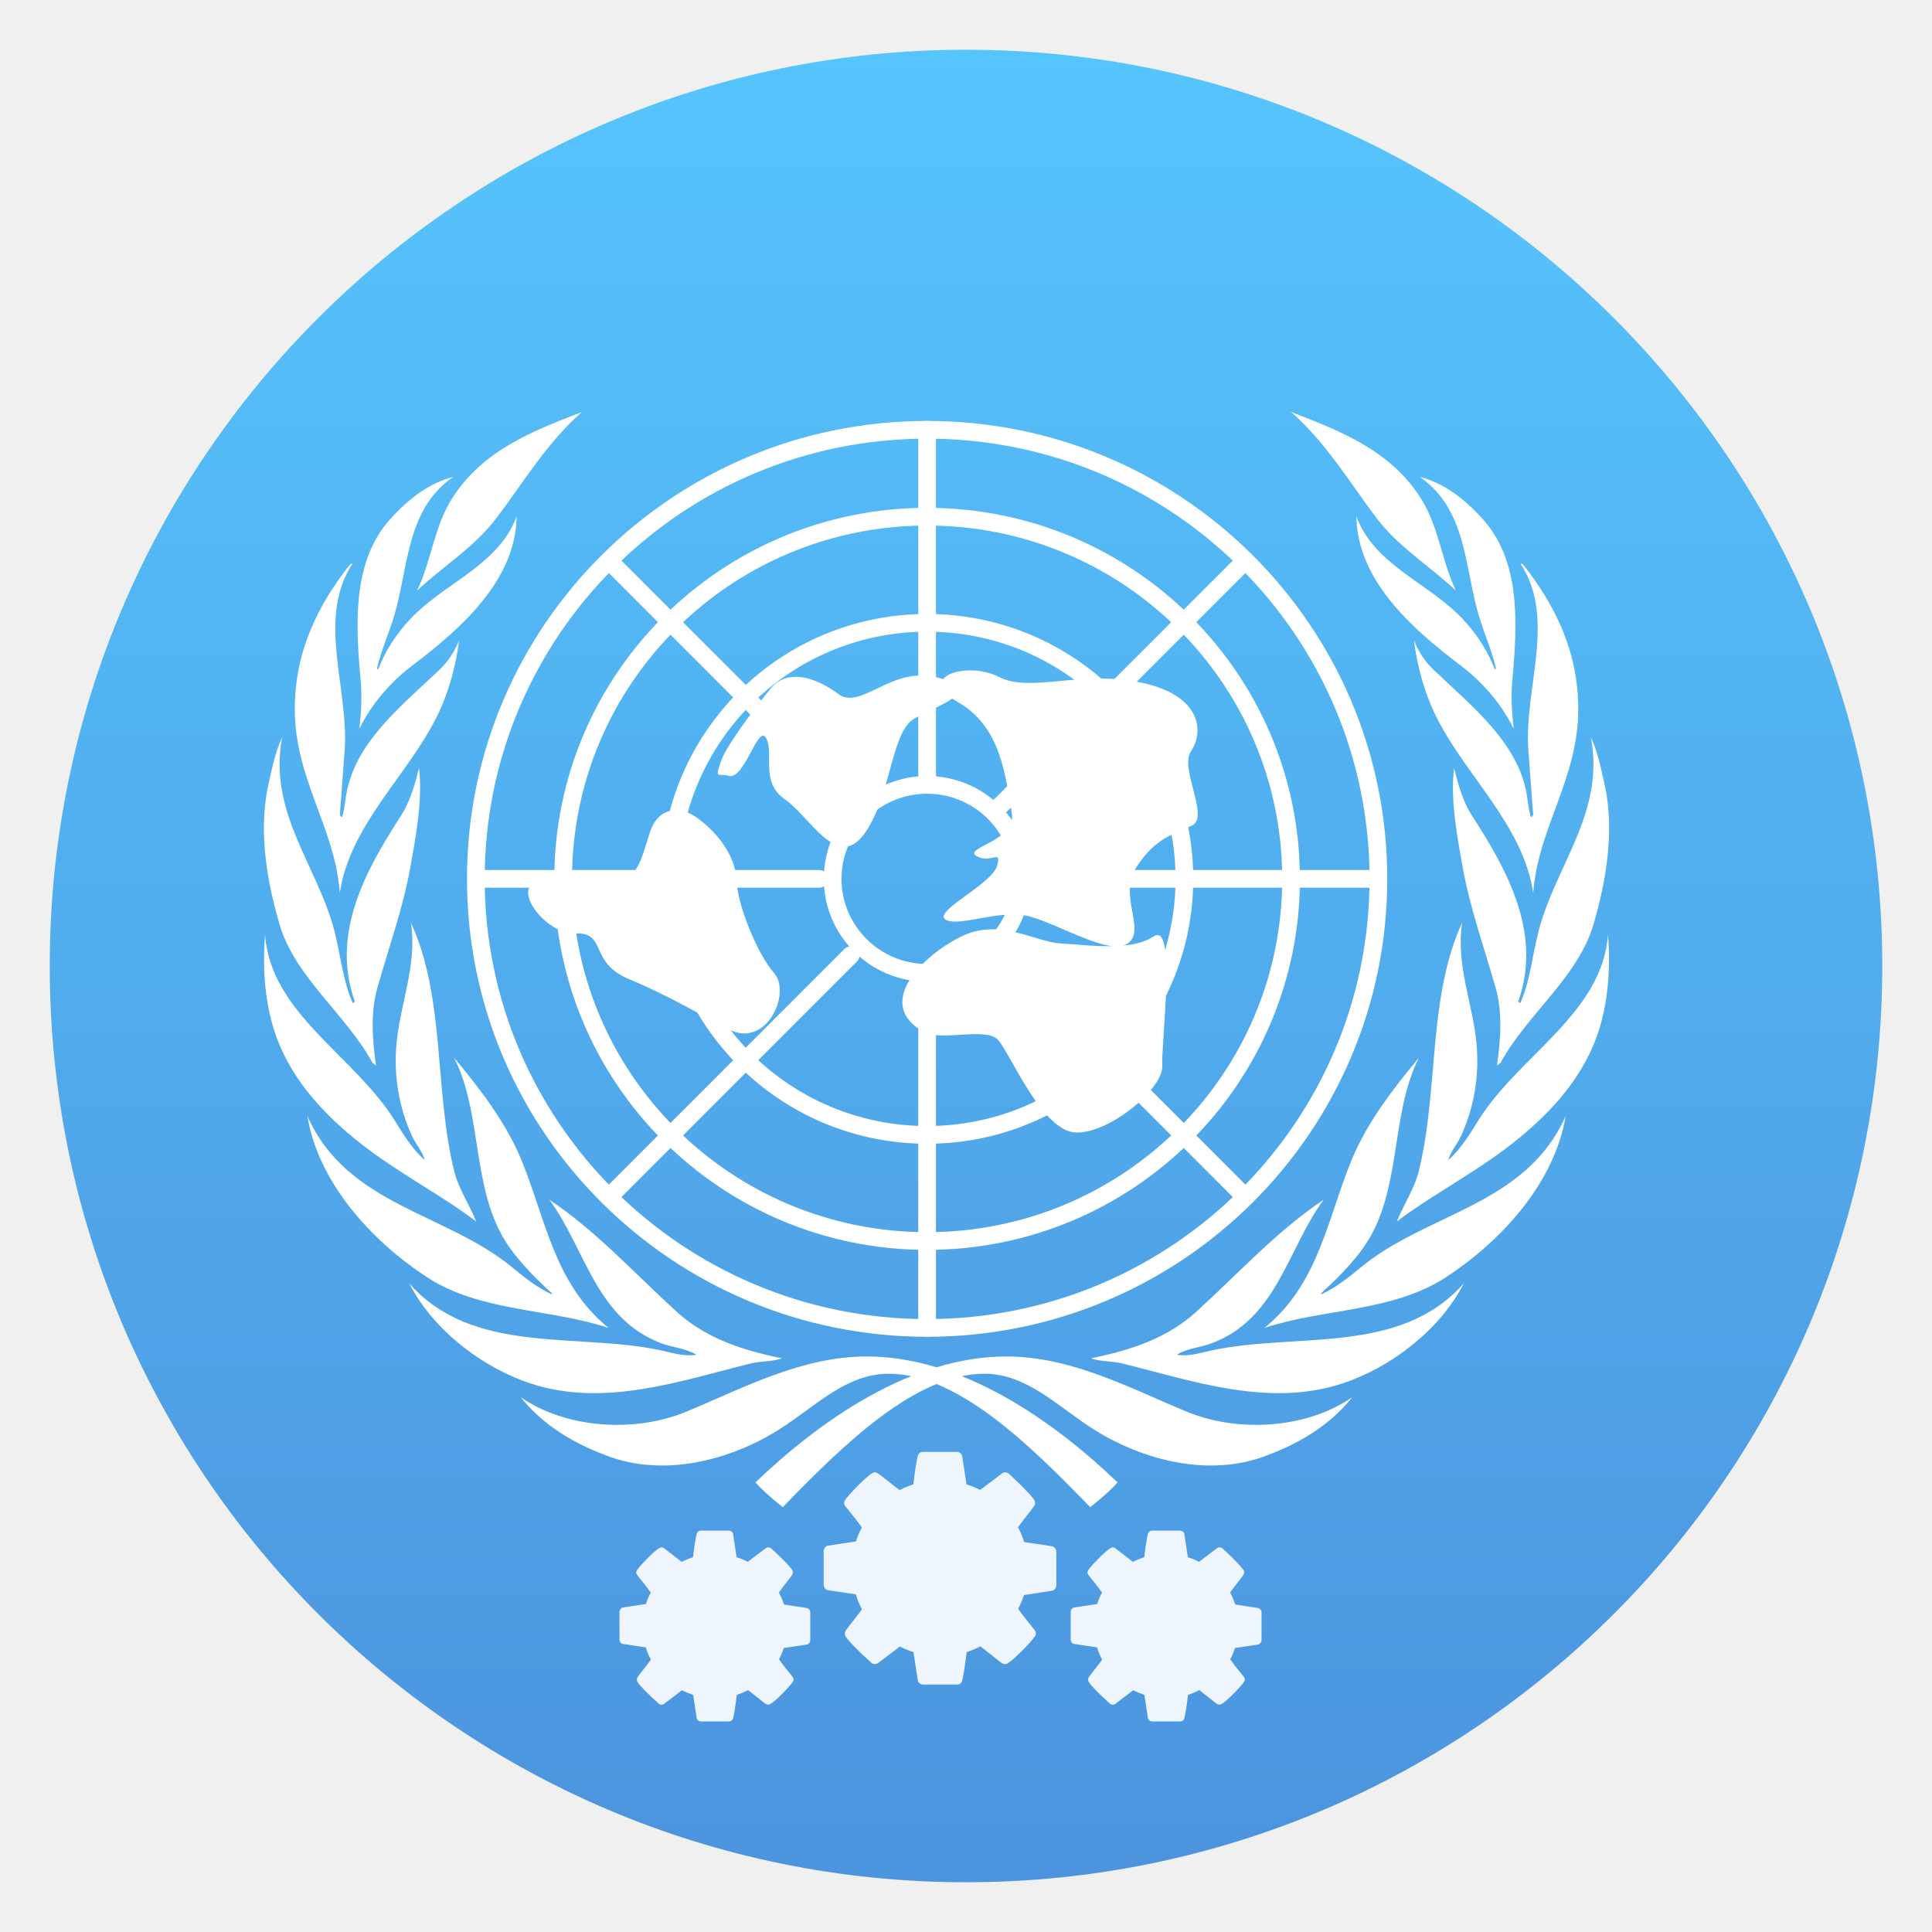
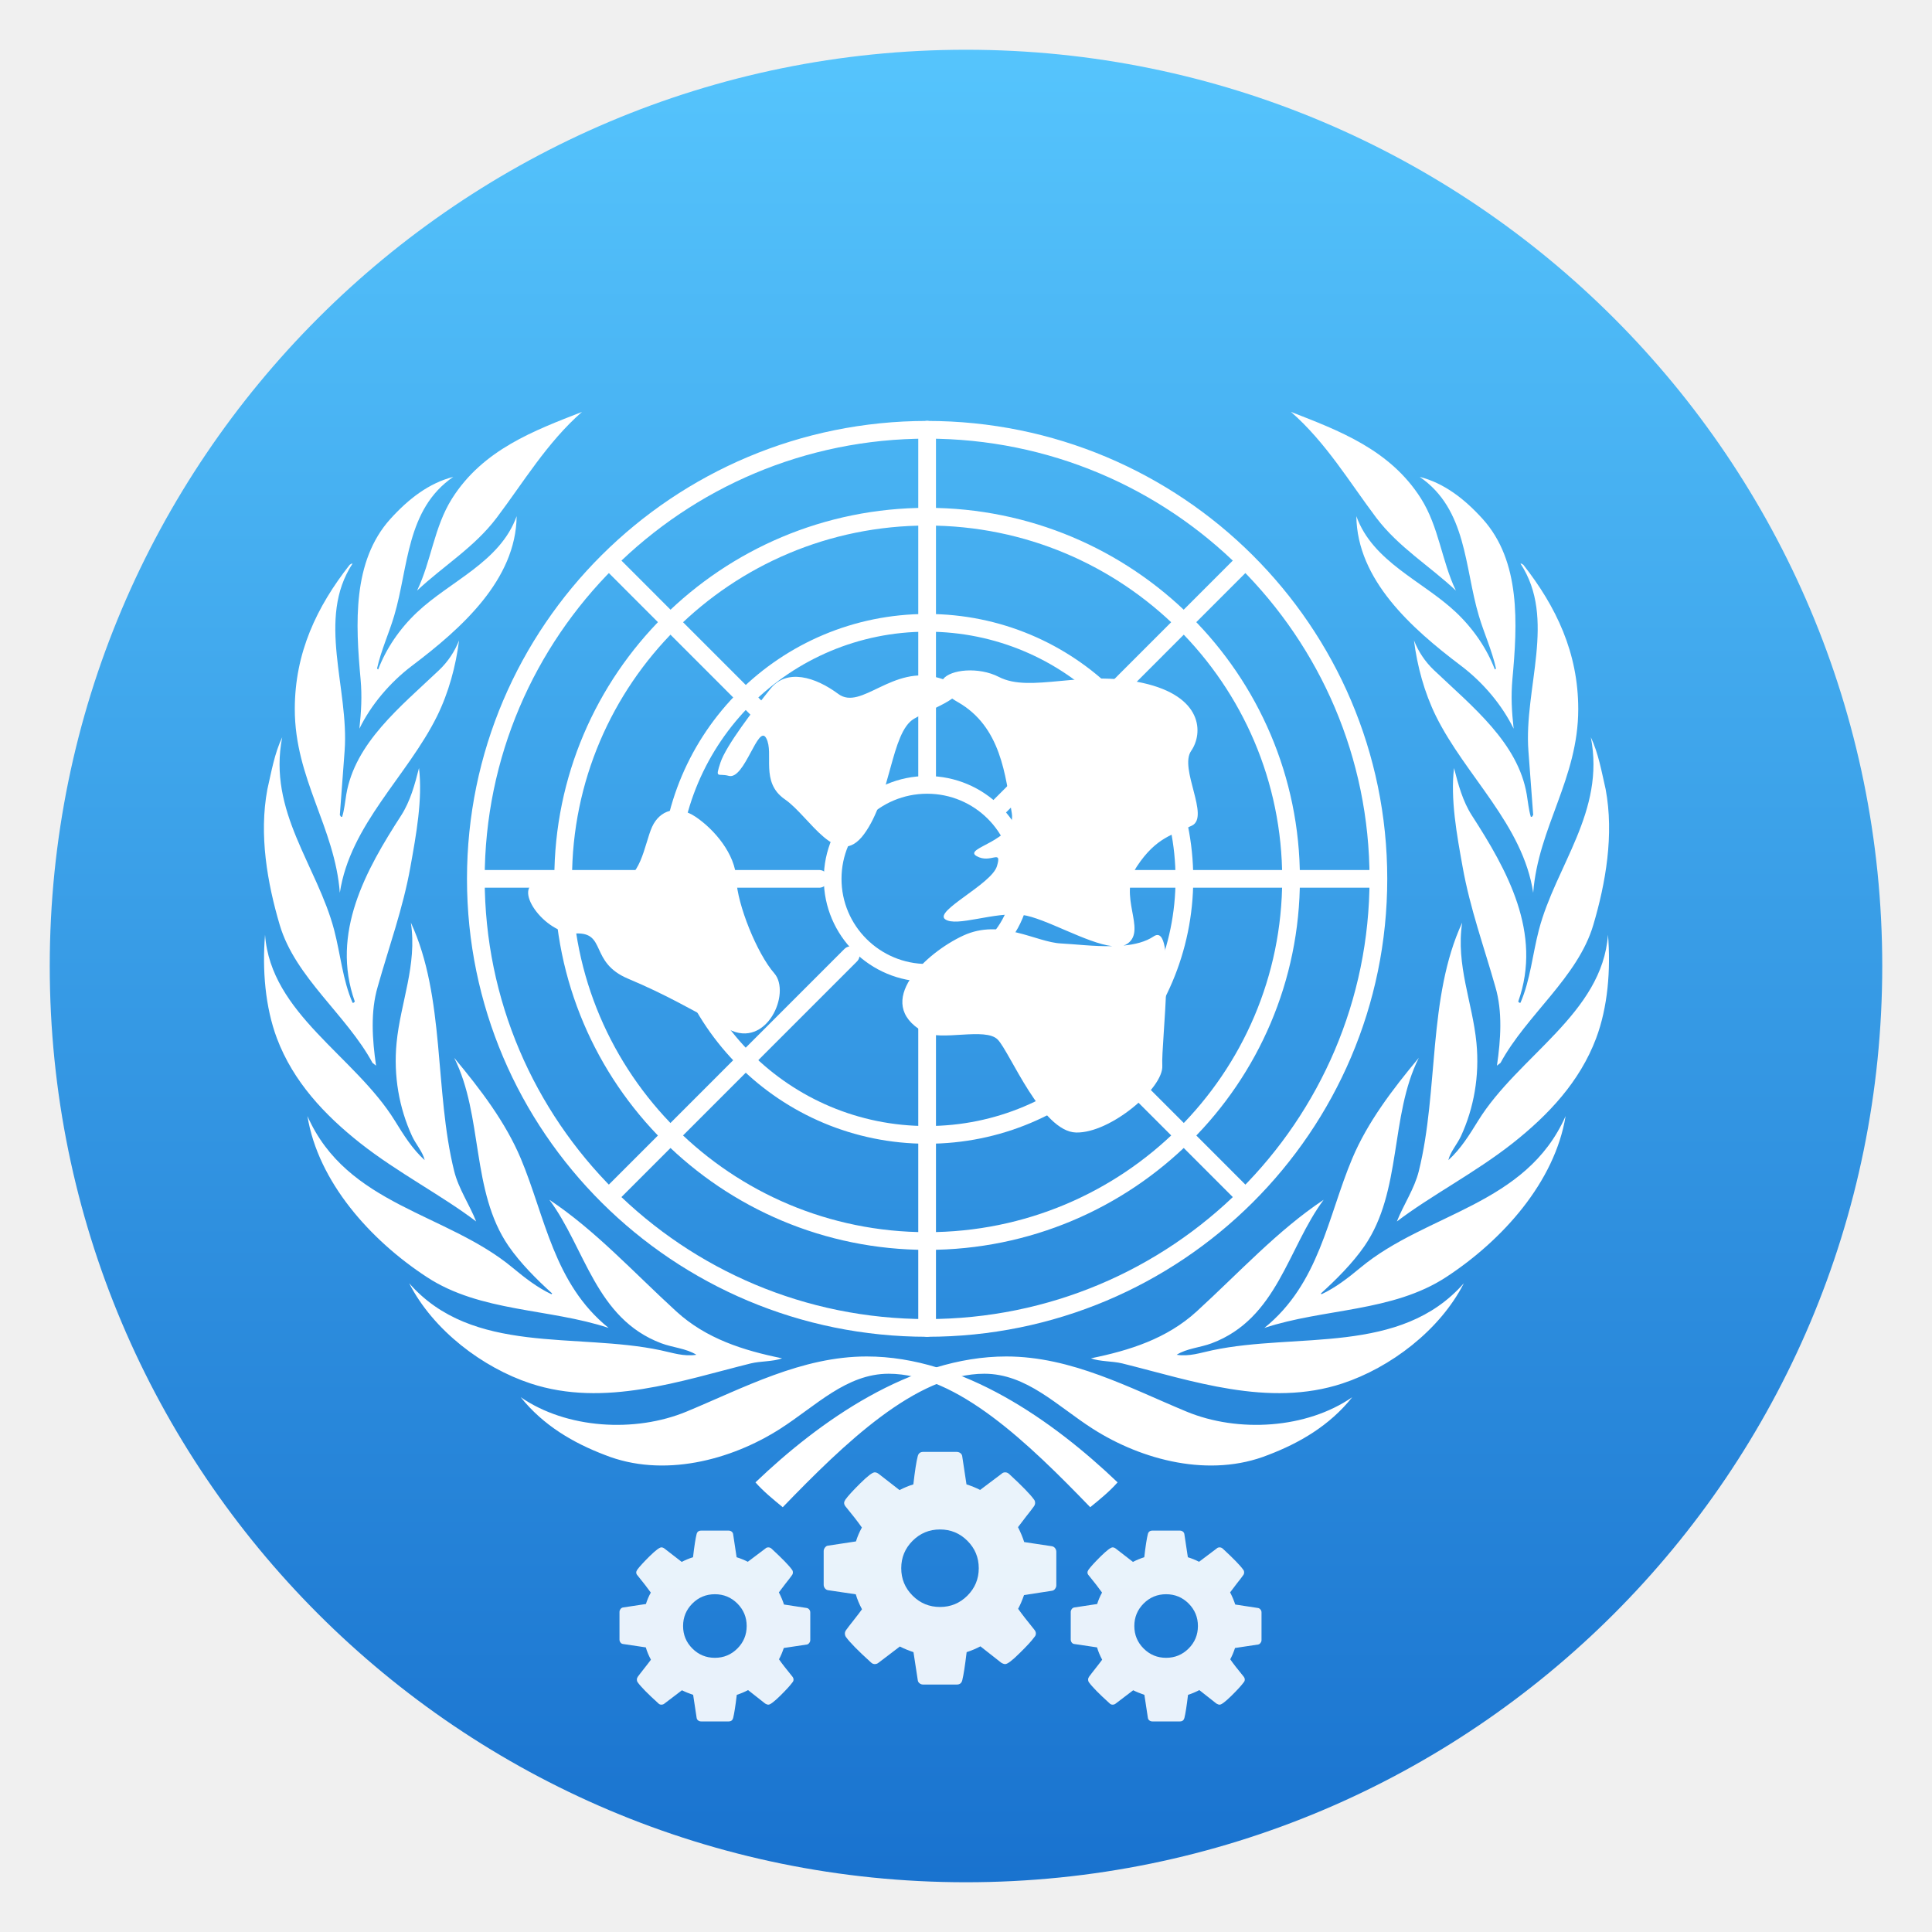
<svg xmlns="http://www.w3.org/2000/svg" style="clip-rule:evenodd;fill-rule:evenodd;stroke-linecap:round;stroke-linejoin:round;stroke-miterlimit:1.5" version="1.1" viewBox="0 0 48 48">
  <circle cx="24" cy="24" r="22.764" style="fill:url(#_Linear1)" />
  <path d="m27.766 36.829c-0.194 0.221-0.444 0.426-0.68 0.617-1.52-1.573-3.307-3.316-5.007-3.316-1.052 0-1.81 0.802-2.696 1.368-1.226 0.784-2.911 1.226-4.355 0.65-0.775-0.295-1.528-0.729-2.091-1.435 1.137 0.785 2.838 0.889 4.121 0.357 1.417-0.588 2.859-1.369 4.476-1.369 2.38 0 4.644 1.61 6.232 3.128zm-17.6-4.947c1.575 1.795 4.148 1.218 6.252 1.666 0.294 0.062 0.569 0.16 0.883 0.111-0.25-0.159-0.582-0.177-0.872-0.286-1.632-0.615-1.887-2.363-2.78-3.565 1.141 0.759 2.086 1.797 3.154 2.774 0.742 0.679 1.668 0.97 2.628 1.165-0.23 0.085-0.532 0.066-0.78 0.127-1.724 0.428-3.636 1.103-5.471 0.497-1.184-0.391-2.416-1.316-3.014-2.489zm-2.528-4.154c0.984 2.227 3.454 2.402 5.097 3.767 0.313 0.26 0.623 0.499 0.965 0.659l0.019-0.017c-0.38-0.344-0.79-0.753-1.084-1.179-0.939-1.365-0.626-3.23-1.351-4.677 0.658 0.789 1.275 1.6 1.655 2.502 0.608 1.45 0.816 3.106 2.182 4.209-1.479-0.489-3.186-0.391-4.517-1.264-1.402-0.917-2.7-2.365-2.966-4zm-1.053-4.505c0.142 1.963 2.23 3.01 3.226 4.623 0.213 0.344 0.432 0.7 0.74 0.977-0.048-0.208-0.22-0.392-0.314-0.598-0.319-0.692-0.464-1.492-0.384-2.316 0.097-1.001 0.515-1.932 0.355-2.986 0.858 1.853 0.58 4.169 1.076 6.173 0.111 0.443 0.38 0.83 0.546 1.251-0.842-0.642-1.948-1.212-2.874-1.941-0.894-0.706-1.671-1.534-2.076-2.609-0.291-0.776-0.367-1.701-0.295-2.574zm0.058-3.614c0.1-0.437 0.177-0.891 0.368-1.292-0.361 1.85 0.87 3.188 1.291 4.788 0.158 0.604 0.212 1.244 0.457 1.807 0.023 0.012 0.042-0.011 0.056-0.029-0.606-1.704 0.283-3.279 1.151-4.622 0.227-0.353 0.338-0.764 0.444-1.179 0.093 0.771-0.071 1.663-0.214 2.459-0.183 1.026-0.534 1.986-0.812 2.974-0.183 0.618-0.135 1.315-0.041 1.961l-0.088-0.069c-0.646-1.192-1.919-2.123-2.305-3.426-0.307-1.038-0.52-2.24-0.307-3.372zm0.681-1.991c0-1.4 0.545-2.542 1.363-3.585 0.024-0.012 0.041-0.035 0.072-0.031-0.901 1.371-0.082 3.1-0.197 4.654l-0.119 1.593c0.017 0.012 0.017 0.06 0.059 0.042 0.054-0.179 0.07-0.367 0.101-0.551 0.217-1.285 1.346-2.18 2.303-3.088 0.226-0.214 0.392-0.468 0.499-0.741-0.08 0.641-0.259 1.297-0.545 1.879-0.738 1.491-2.161 2.696-2.417 4.391-0.124-1.625-1.119-2.833-1.119-4.563zm2.373-4.723c0.454-0.502 0.96-0.893 1.564-1.047-1.173 0.806-1.109 2.248-1.468 3.452-0.131 0.441-0.324 0.854-0.426 1.31l0.029 0.023c0.195-0.513 0.529-1.01 0.966-1.421 0.825-0.779 2.066-1.249 2.474-2.388-0.018 1.582-1.367 2.785-2.599 3.716-0.553 0.418-1.023 0.978-1.308 1.564 0.046-0.436 0.068-0.8 0.03-1.226-0.126-1.383-0.209-2.932 0.738-3.983zm4.762-2.661c-0.871 0.764-1.452 1.747-2.121 2.632-0.556 0.735-1.318 1.19-1.976 1.807 0.355-0.735 0.42-1.577 0.87-2.289 0.77-1.216 2.041-1.687 3.227-2.15z" style="fill-rule:nonzero;fill:#fff" />
  <path d="m18.769 36.829c0.194 0.221 0.444 0.426 0.678 0.617 1.522-1.573 3.309-3.316 5.008-3.316 1.052 0 1.81 0.802 2.695 1.368 1.228 0.784 2.913 1.226 4.357 0.65 0.775-0.295 1.527-0.729 2.089-1.435-1.135 0.785-2.836 0.889-4.119 0.357-1.417-0.588-2.861-1.369-4.476-1.369-2.38 0-4.644 1.61-6.232 3.128zm17.6-4.947c-1.577 1.795-4.148 1.218-6.252 1.666-0.294 0.062-0.569 0.16-0.883 0.111 0.25-0.159 0.582-0.177 0.871-0.286 1.633-0.615 1.887-2.363 2.781-3.565-1.141 0.759-2.087 1.797-3.155 2.774-0.742 0.679-1.669 0.97-2.627 1.165 0.229 0.085 0.532 0.066 0.779 0.127 1.725 0.428 3.637 1.103 5.471 0.497 1.185-0.391 2.417-1.316 3.015-2.489zm2.528-4.154c-0.984 2.227-3.455 2.402-5.097 3.767-0.313 0.26-0.623 0.499-0.966 0.659l-0.018-0.017c0.38-0.344 0.79-0.753 1.084-1.179 0.939-1.365 0.626-3.23 1.35-4.677-0.657 0.789-1.274 1.6-1.654 2.502-0.61 1.45-0.816 3.106-2.183 4.209 1.48-0.489 3.185-0.391 4.518-1.264 1.401-0.917 2.699-2.365 2.966-4zm1.053-4.505c-0.143 1.963-2.23 3.01-3.227 4.623-0.213 0.344-0.431 0.7-0.739 0.977 0.048-0.208 0.219-0.392 0.314-0.598 0.319-0.692 0.464-1.492 0.384-2.316-0.097-1.001-0.515-1.932-0.355-2.986-0.858 1.853-0.581 4.169-1.077 6.173-0.11 0.443-0.379 0.83-0.545 1.251 0.842-0.642 1.948-1.212 2.873-1.941 0.895-0.706 1.672-1.534 2.077-2.609 0.291-0.776 0.366-1.701 0.295-2.574zm-0.058-3.614c-0.101-0.437-0.178-0.891-0.368-1.292 0.361 1.85-0.872 3.188-1.291 4.788-0.158 0.604-0.212 1.244-0.457 1.807-0.023 0.012-0.042-0.011-0.056-0.029 0.606-1.704-0.284-3.279-1.151-4.622-0.227-0.353-0.338-0.764-0.444-1.179-0.093 0.771 0.07 1.663 0.214 2.459 0.183 1.026 0.532 1.986 0.812 2.974 0.183 0.618 0.135 1.315 0.04 1.961l0.089-0.069c0.646-1.192 1.919-2.123 2.305-3.426 0.307-1.038 0.519-2.24 0.307-3.372zm-0.681-1.991c0-1.4-0.546-2.542-1.363-3.585-0.024-0.012-0.041-0.035-0.072-0.031 0.901 1.371 0.08 3.1 0.197 4.654l0.119 1.593c-0.019 0.012-0.019 0.06-0.06 0.042-0.053-0.179-0.069-0.367-0.1-0.551-0.217-1.285-1.346-2.18-2.303-3.088-0.226-0.214-0.392-0.468-0.499-0.741 0.08 0.641 0.259 1.297 0.545 1.879 0.738 1.491 2.161 2.696 2.417 4.391 0.124-1.625 1.119-2.833 1.119-4.563zm-2.373-4.723c-0.454-0.502-0.961-0.893-1.566-1.047 1.174 0.806 1.11 2.248 1.47 3.452 0.131 0.441 0.324 0.854 0.426 1.31l-0.029 0.023c-0.195-0.513-0.531-1.01-0.966-1.421-0.825-0.779-2.066-1.249-2.475-2.388 0.019 1.582 1.368 2.785 2.6 3.716 0.553 0.418 1.021 0.978 1.308 1.564-0.048-0.436-0.068-0.8-0.031-1.226 0.127-1.383 0.21-2.932-0.737-3.983zm-4.763-2.661c0.872 0.764 1.453 1.747 2.12 2.632 0.558 0.735 1.32 1.19 1.976 1.807-0.353-0.735-0.419-1.577-0.868-2.289-0.77-1.216-2.042-1.687-3.228-2.15z" style="fill-rule:nonzero;fill:#fff" />
  <path d="m23.43 16.875c0.18-0.242 0.884-0.315 1.386-0.057 0.793 0.409 2.05-0.186 3.565 0.147 1.515 0.332 1.515 1.256 1.212 1.692-0.302 0.437 0.469 1.633 0.022 1.854-0.448 0.222-0.883 0.278-1.369 1.015-0.486 0.738 0.246 1.57-0.227 1.914-0.031 0.023-0.066 0.039-0.105 0.052 0.285-0.027 0.549-0.093 0.749-0.228 0.579-0.387 0.181 2.66 0.214 3.212 0.035 0.555-1.29 1.682-2.143 1.661-0.854-0.021-1.64-1.992-1.945-2.308-0.306-0.316-1.419 0.051-1.844-0.191-1.28-0.729 0.061-1.968 0.992-2.396 0.932-0.428 1.803 0.169 2.423 0.198 0.338 0.016 0.815 0.077 1.275 0.067-0.636-0.072-1.681-0.704-2.235-0.776-0.691-0.089-1.636 0.31-1.918 0.108-0.282-0.204 1.149-0.869 1.286-1.317 0.136-0.448-0.154-0.051-0.506-0.253-0.351-0.204 0.994-0.371 0.876-1.065-0.16-0.934-0.266-2.149-1.343-2.762-0.051-0.029-0.098-0.058-0.138-0.086-0.229 0.168-0.665 0.335-0.949 0.502-0.576 0.339-0.57 1.952-1.24 2.865-0.671 0.915-1.343-0.433-1.967-0.863-0.624-0.429-0.263-1.14-0.464-1.519-0.201-0.376-0.536 1.042-0.931 0.935-0.265-0.073-0.345 0.09-0.207-0.329 0.137-0.419 0.841-1.336 1.246-1.838 0.404-0.503 1.11-0.293 1.682 0.132 0.573 0.425 1.348-0.737 2.499-0.398 0.037 0.01 0.072 0.022 0.104 0.032zm-8.134 5.011c0.62 0.043 0.713-0.923 0.905-1.343 0.192-0.419 0.623-0.557 1.083-0.248 0.458 0.309 0.986 0.919 1.009 1.546 0.022 0.628 0.515 1.852 0.943 2.339 0.427 0.488-0.189 1.888-1.136 1.39-0.949-0.496-1.528-0.848-2.494-1.254-0.968-0.406-0.53-1.158-1.302-1.124-0.773 0.034-1.642-1.203-0.902-1.277 0.739-0.074 1.274-0.074 1.894-0.029z" style="fill:#fff" />
-   <path d="m18.104 38.028c0.028 0 0.054 9e-3 0.076 0.026 0.02 0.018 0.033 0.039 0.035 0.066l0.086 0.569c0.101 0.032 0.193 0.069 0.278 0.113l0.438-0.33c0.018-0.019 0.043-0.028 0.074-0.028 0.027 0 0.052 0.01 0.077 0.031 0.266 0.246 0.436 0.42 0.509 0.525 0.015 0.016 0.022 0.039 0.022 0.068 0 0.025-7e-3 0.048-0.025 0.07-0.03 0.044-0.083 0.112-0.157 0.205-0.074 0.095-0.129 0.168-0.166 0.219 0.053 0.103 0.095 0.203 0.127 0.302l0.564 0.086c0.026 4e-3 0.048 0.018 0.064 0.039 0.018 0.022 0.025 0.045 0.025 0.073v0.685c0 0.024-7e-3 0.048-0.025 0.07-0.016 0.024-0.036 0.037-0.061 0.041l-0.572 0.086c-0.037 0.112-0.078 0.205-0.119 0.281 0.071 0.103 0.182 0.246 0.33 0.426 0.021 0.025 0.031 0.051 0.031 0.077 0 0.028-9e-3 0.051-0.028 0.071-0.055 0.076-0.157 0.188-0.305 0.334-0.149 0.145-0.245 0.219-0.291 0.219-0.024 0-0.051-0.01-0.08-0.027l-0.425-0.335c-0.092 0.048-0.185 0.087-0.281 0.118-0.033 0.279-0.064 0.471-0.09 0.575-0.015 0.056-0.051 0.085-0.111 0.085h-0.685c-0.029 0-0.054-8e-3 -0.076-0.026-0.022-0.017-0.033-0.039-0.036-0.067l-0.086-0.567c-0.1-0.034-0.194-0.071-0.278-0.114l-0.435 0.331c-0.02 0.017-0.047 0.027-0.077 0.027-0.029 0-0.055-0.011-0.077-0.035-0.259-0.234-0.429-0.407-0.509-0.518-0.015-0.02-0.022-0.043-0.022-0.071 0-0.025 8e-3 -0.048 0.024-0.071 0.031-0.042 0.083-0.111 0.158-0.205 0.074-0.093 0.129-0.166 0.167-0.217-0.055-0.103-0.098-0.205-0.127-0.306l-0.564-0.084c-0.028-3e-3 -0.05-0.016-0.066-0.038s-0.024-0.046-0.024-0.073v-0.685c0-0.025 8e-3 -0.048 0.024-0.071 0.016-0.022 0.037-0.035 0.059-0.04l0.574-0.087c0.029-0.094 0.069-0.189 0.121-0.284-0.083-0.116-0.194-0.259-0.33-0.426-0.022-0.023-0.032-0.048-0.032-0.073 0-0.021 0.01-0.045 0.027-0.071 0.054-0.074 0.156-0.185 0.304-0.332 0.15-0.147 0.248-0.221 0.293-0.221 0.026 0 0.054 0.01 0.08 0.031l0.426 0.33c0.09-0.047 0.184-0.086 0.281-0.116 0.032-0.281 0.063-0.472 0.089-0.575 0.014-0.057 0.052-0.086 0.112-0.086h0.685zm11.211 0c0.028 0 0.054 9e-3 0.076 0.026 0.02 0.018 0.033 0.039 0.035 0.066l0.086 0.569c0.102 0.032 0.193 0.069 0.278 0.113l0.438-0.33c0.018-0.019 0.043-0.028 0.074-0.028 0.027 0 0.052 0.01 0.077 0.031 0.266 0.246 0.436 0.42 0.509 0.525 0.015 0.016 0.022 0.039 0.022 0.068 0 0.025-7e-3 0.048-0.025 0.07-0.03 0.044-0.083 0.112-0.157 0.205-0.074 0.095-0.129 0.168-0.166 0.219 0.053 0.103 0.095 0.203 0.127 0.302l0.564 0.086c0.027 4e-3 0.048 0.018 0.064 0.039 0.018 0.022 0.025 0.045 0.025 0.073v0.685c0 0.024-7e-3 0.048-0.025 0.07-0.016 0.024-0.036 0.037-0.061 0.041l-0.572 0.086c-0.037 0.112-0.078 0.205-0.119 0.281 0.071 0.103 0.182 0.246 0.33 0.426 0.021 0.025 0.031 0.051 0.031 0.077 0 0.028-9e-3 0.051-0.028 0.071-0.055 0.076-0.157 0.188-0.305 0.334-0.149 0.145-0.245 0.219-0.291 0.219-0.024 0-0.051-0.01-0.08-0.027l-0.425-0.335c-0.092 0.048-0.185 0.087-0.281 0.118-0.033 0.279-0.064 0.471-0.09 0.575-0.015 0.056-0.051 0.085-0.111 0.085h-0.685c-0.029 0-0.054-8e-3 -0.076-0.026-0.022-0.017-0.033-0.039-0.036-0.067l-0.086-0.567c-0.1-0.034-0.193-0.071-0.278-0.114l-0.435 0.331c-0.02 0.017-0.046 0.027-0.077 0.027-0.029 0-0.055-0.011-0.077-0.035-0.259-0.234-0.429-0.407-0.509-0.518-0.015-0.02-0.022-0.043-0.022-0.071 0-0.025 8e-3 -0.048 0.024-0.071 0.031-0.042 0.083-0.111 0.158-0.205 0.074-0.093 0.129-0.166 0.167-0.217-0.055-0.103-0.098-0.205-0.127-0.306l-0.564-0.084c-0.028-3e-3 -0.05-0.016-0.066-0.038s-0.024-0.046-0.024-0.073v-0.685c0-0.025 8e-3 -0.048 0.024-0.071 0.016-0.022 0.037-0.035 0.059-0.04l0.574-0.087c0.029-0.094 0.069-0.189 0.121-0.284-0.083-0.116-0.193-0.259-0.33-0.426-0.022-0.023-0.032-0.048-0.032-0.073 0-0.021 0.01-0.045 0.027-0.071 0.054-0.074 0.156-0.185 0.304-0.332 0.15-0.147 0.248-0.221 0.293-0.221 0.026 0 0.054 0.01 0.08 0.031l0.426 0.33c0.091-0.047 0.184-0.086 0.281-0.116 0.032-0.281 0.063-0.472 0.089-0.575 0.014-0.057 0.052-0.086 0.112-0.086h0.685zm-5.543-1.956c0.034 0 0.065 0.012 0.091 0.032 0.026 0.022 0.041 0.048 0.044 0.082l0.105 0.693c0.123 0.039 0.235 0.085 0.339 0.138l0.534-0.402c0.023-0.023 0.052-0.035 0.09-0.035 0.033 0 0.064 0.013 0.094 0.038 0.323 0.298 0.532 0.512 0.622 0.64 0.017 0.021 0.026 0.048 0.026 0.083 0 0.029-0.01 0.058-0.031 0.086-0.037 0.052-0.101 0.137-0.192 0.25-0.09 0.115-0.157 0.203-0.202 0.265 0.064 0.127 0.116 0.249 0.154 0.37l0.689 0.104c0.032 6e-3 0.058 0.021 0.078 0.048s0.031 0.056 0.031 0.088v0.835c0 0.031-0.011 0.06-0.031 0.087-0.02 0.028-0.045 0.044-0.076 0.048l-0.695 0.107c-0.048 0.135-0.096 0.248-0.147 0.341 0.089 0.126 0.223 0.299 0.403 0.52 0.025 0.03 0.038 0.061 0.038 0.094 0 0.032-0.012 0.062-0.035 0.086-0.067 0.093-0.191 0.229-0.373 0.406-0.18 0.179-0.298 0.268-0.353 0.268-0.029 0-0.063-0.012-0.098-0.033l-0.519-0.408c-0.109 0.058-0.224 0.106-0.342 0.144-0.041 0.341-0.077 0.573-0.109 0.7-0.018 0.07-0.063 0.105-0.135 0.105h-0.836c-0.035 0-0.065-0.01-0.091-0.032-0.028-0.022-0.041-0.048-0.044-0.082l-0.106-0.691c-0.122-0.041-0.236-0.087-0.338-0.14l-0.531 0.404c-0.025 0.021-0.057 0.033-0.094 0.033-0.035 0-0.066-0.015-0.094-0.042-0.315-0.285-0.523-0.496-0.621-0.632-0.017-0.024-0.026-0.054-0.026-0.086 0-0.03 0.01-0.059 0.031-0.087 0.037-0.052 0.101-0.135 0.192-0.25 0.09-0.114 0.157-0.202 0.202-0.265-0.067-0.125-0.119-0.25-0.154-0.372l-0.689-0.102c-0.032-5e-3 -0.059-0.021-0.078-0.047-0.021-0.026-0.031-0.057-0.031-0.089v-0.835c0-0.03 0.01-0.059 0.031-0.087 0.019-0.026 0.043-0.044 0.071-0.048l0.7-0.106c0.035-0.115 0.084-0.23 0.147-0.345-0.1-0.144-0.236-0.317-0.403-0.52-0.025-0.03-0.038-0.061-0.038-0.09 0-0.026 0.012-0.054 0.034-0.087 0.065-0.09 0.189-0.226 0.371-0.405 0.181-0.179 0.299-0.269 0.355-0.269 0.033 0 0.065 0.013 0.099 0.038l0.518 0.403c0.11-0.058 0.225-0.106 0.343-0.142 0.039-0.342 0.076-0.575 0.109-0.7 0.018-0.072 0.063-0.107 0.135-0.107h0.836zm-5.452 4.885c-0.155 0.154-0.341 0.231-0.559 0.231s-0.405-0.077-0.559-0.231-0.231-0.341-0.231-0.559 0.077-0.404 0.231-0.559c0.154-0.154 0.341-0.231 0.559-0.231s0.404 0.077 0.559 0.231c0.154 0.155 0.231 0.341 0.231 0.559s-0.077 0.405-0.231 0.559zm11.211 0c-0.155 0.154-0.341 0.231-0.559 0.231s-0.405-0.077-0.559-0.231-0.231-0.341-0.231-0.559 0.077-0.404 0.231-0.559c0.154-0.154 0.341-0.231 0.559-0.231s0.404 0.077 0.559 0.231c0.154 0.155 0.231 0.341 0.231 0.559s-0.077 0.405-0.231 0.559zm-5.496-1.314c-0.188 0.188-0.415 0.282-0.681 0.282s-0.493-0.094-0.681-0.282-0.282-0.415-0.282-0.681 0.094-0.493 0.282-0.681 0.415-0.282 0.681-0.282 0.493 0.094 0.681 0.282 0.282 0.415 0.282 0.681-0.094 0.493-0.282 0.681z" style="fill-opacity:.9;fill-rule:nonzero;fill:#fff" />
+   <path d="m18.104 42.768h-0.685c-0.029 0-0.054-8e-3 -0.076-0.026-0.022-0.017-0.033-0.039-0.036-0.067l-0.086-0.567c-0.1-0.034-0.194-0.071-0.278-0.114l-0.435 0.331c-0.02 0.017-0.047 0.027-0.077 0.027-0.029 0-0.055-0.011-0.077-0.035-0.259-0.234-0.429-0.407-0.509-0.518-0.015-0.02-0.022-0.043-0.022-0.071 0-0.025 8e-3 -0.048 0.024-0.071 0.031-0.042 0.083-0.111 0.158-0.205 0.074-0.093 0.129-0.166 0.167-0.217-0.055-0.103-0.098-0.205-0.127-0.306l-0.564-0.084c-0.028-3e-3 -0.05-0.016-0.066-0.038s-0.024-0.046-0.024-0.073v-0.685c0-0.025 8e-3 -0.048 0.024-0.071 0.016-0.022 0.037-0.035 0.059-0.04l0.574-0.087c0.029-0.094 0.069-0.189 0.121-0.284-0.083-0.116-0.194-0.259-0.33-0.426-0.022-0.023-0.032-0.048-0.032-0.073 0-0.021 0.01-0.045 0.027-0.071 0.054-0.074 0.156-0.185 0.304-0.332 0.15-0.147 0.248-0.221 0.293-0.221 0.026 0 0.054 0.01 0.08 0.031l0.426 0.33c0.09-0.047 0.184-0.086 0.281-0.116 0.032-0.281 0.063-0.472 0.089-0.575 0.014-0.057 0.052-0.086 0.112-0.086h0.685c0.028 0 0.054 9e-3 0.076 0.026 0.02 0.018 0.033 0.039 0.035 0.066l0.086 0.569c0.101 0.032 0.193 0.069 0.278 0.113l0.438-0.33c0.018-0.019 0.043-0.028 0.074-0.028 0.027 0 0.052 0.01 0.077 0.031 0.266 0.246 0.436 0.42 0.509 0.525 0.015 0.016 0.022 0.039 0.022 0.068 0 0.025-7e-3 0.048-0.025 0.07-0.03 0.044-0.083 0.112-0.157 0.205-0.074 0.095-0.129 0.168-0.166 0.219 0.053 0.103 0.095 0.203 0.127 0.302l0.564 0.086c0.026 4e-3 0.048 0.018 0.064 0.039 0.018 0.022 0.025 0.045 0.025 0.073v0.685c0 0.024-7e-3 0.048-0.025 0.07-0.016 0.024-0.036 0.037-0.061 0.041l-0.572 0.086c-0.037 0.112-0.078 0.205-0.119 0.281 0.071 0.103 0.182 0.246 0.33 0.426 0.021 0.025 0.031 0.051 0.031 0.077 0 0.028-9e-3 0.051-0.028 0.071-0.055 0.076-0.157 0.188-0.305 0.334-0.149 0.145-0.245 0.219-0.291 0.219-0.024 0-0.051-0.01-0.08-0.027l-0.425-0.335c-0.092 0.048-0.185 0.087-0.281 0.118-0.033 0.279-0.064 0.471-0.09 0.575-0.015 0.056-0.051 0.085-0.111 0.085zm0.216-1.811c-0.155 0.154-0.341 0.231-0.559 0.231s-0.405-0.077-0.559-0.231-0.231-0.341-0.231-0.559 0.077-0.404 0.231-0.559c0.154-0.154 0.341-0.231 0.559-0.231s0.404 0.077 0.559 0.231c0.154 0.155 0.231 0.341 0.231 0.559s-0.077 0.405-0.231 0.559z" style="fill-opacity:.9;fill:#fff" />
+   <path d="m29.315 42.768h-0.685c-0.029 0-0.054-8e-3 -0.076-0.026-0.022-0.017-0.033-0.039-0.036-0.067l-0.086-0.567c-0.1-0.034-0.193-0.071-0.278-0.114l-0.435 0.331c-0.02 0.017-0.046 0.027-0.077 0.027-0.029 0-0.055-0.011-0.077-0.035-0.259-0.234-0.429-0.407-0.509-0.518-0.015-0.02-0.022-0.043-0.022-0.071 0-0.025 8e-3 -0.048 0.024-0.071 0.031-0.042 0.083-0.111 0.158-0.205 0.074-0.093 0.129-0.166 0.167-0.217-0.055-0.103-0.098-0.205-0.127-0.306l-0.564-0.084c-0.028-3e-3 -0.05-0.016-0.066-0.038s-0.024-0.046-0.024-0.073v-0.685c0-0.025 8e-3 -0.048 0.024-0.071 0.016-0.022 0.037-0.035 0.059-0.04l0.574-0.087c0.029-0.094 0.069-0.189 0.121-0.284-0.083-0.116-0.193-0.259-0.33-0.426-0.022-0.023-0.032-0.048-0.032-0.073 0-0.021 0.01-0.045 0.027-0.071 0.054-0.074 0.156-0.185 0.304-0.332 0.15-0.147 0.248-0.221 0.293-0.221 0.026 0 0.054 0.01 0.08 0.031l0.426 0.33c0.091-0.047 0.184-0.086 0.281-0.116 0.032-0.281 0.063-0.472 0.089-0.575 0.014-0.057 0.052-0.086 0.112-0.086h0.685c0.028 0 0.054 9e-3 0.076 0.026 0.02 0.018 0.033 0.039 0.035 0.066l0.086 0.569c0.102 0.032 0.193 0.069 0.278 0.113l0.438-0.33c0.018-0.019 0.043-0.028 0.074-0.028 0.027 0 0.052 0.01 0.077 0.031 0.266 0.246 0.436 0.42 0.509 0.525 0.015 0.016 0.022 0.039 0.022 0.068 0 0.025-7e-3 0.048-0.025 0.07-0.03 0.044-0.083 0.112-0.157 0.205-0.074 0.095-0.129 0.168-0.166 0.219 0.053 0.103 0.095 0.203 0.127 0.302l0.564 0.086c0.027 4e-3 0.048 0.018 0.064 0.039 0.018 0.022 0.025 0.045 0.025 0.073v0.685c0 0.024-7e-3 0.048-0.025 0.07-0.016 0.024-0.036 0.037-0.061 0.041l-0.572 0.086c-0.037 0.112-0.078 0.205-0.119 0.281 0.071 0.103 0.182 0.246 0.33 0.426 0.021 0.025 0.031 0.051 0.031 0.077 0 0.028-9e-3 0.051-0.028 0.071-0.055 0.076-0.157 0.188-0.305 0.334-0.149 0.145-0.245 0.219-0.291 0.219-0.024 0-0.051-0.01-0.08-0.027l-0.425-0.335c-0.092 0.048-0.185 0.087-0.281 0.118-0.033 0.279-0.064 0.471-0.09 0.575-0.015 0.056-0.051 0.085-0.111 0.085zm0.216-1.811c-0.155 0.154-0.341 0.231-0.559 0.231s-0.405-0.077-0.559-0.231-0.231-0.341-0.231-0.559 0.077-0.404 0.231-0.559c0.154-0.154 0.341-0.231 0.559-0.231s0.404 0.077 0.559 0.231c0.154 0.155 0.231 0.341 0.231 0.559s-0.077 0.405-0.231 0.559z" style="fill-opacity:.9;fill:#fff" />
+   <path d="m23.772 41.852h-0.836c-0.035 0-0.065-0.01-0.091-0.032-0.028-0.022-0.041-0.048-0.044-0.082l-0.106-0.691c-0.122-0.041-0.236-0.087-0.338-0.14l-0.531 0.404c-0.025 0.021-0.057 0.033-0.094 0.033-0.035 0-0.066-0.015-0.094-0.042-0.315-0.285-0.523-0.496-0.621-0.632-0.017-0.024-0.026-0.054-0.026-0.086 0-0.03 0.01-0.059 0.031-0.087 0.037-0.052 0.101-0.135 0.192-0.25 0.09-0.114 0.157-0.202 0.202-0.265-0.067-0.125-0.119-0.25-0.154-0.372l-0.689-0.102c-0.032-5e-3 -0.059-0.021-0.078-0.047-0.021-0.026-0.031-0.057-0.031-0.089v-0.835c0-0.03 0.01-0.059 0.031-0.087 0.019-0.026 0.043-0.044 0.071-0.048l0.7-0.106c0.035-0.115 0.084-0.23 0.147-0.345-0.1-0.144-0.236-0.317-0.403-0.52-0.025-0.03-0.038-0.061-0.038-0.09 0-0.026 0.012-0.054 0.034-0.087 0.065-0.09 0.189-0.226 0.371-0.405 0.181-0.179 0.299-0.269 0.355-0.269 0.033 0 0.065 0.013 0.099 0.038l0.518 0.403c0.11-0.058 0.225-0.106 0.343-0.142 0.039-0.342 0.076-0.575 0.109-0.7 0.018-0.072 0.063-0.107 0.135-0.107h0.836c0.034 0 0.065 0.012 0.091 0.032 0.026 0.022 0.041 0.048 0.044 0.082l0.105 0.693c0.123 0.039 0.235 0.085 0.339 0.138l0.534-0.402c0.023-0.023 0.052-0.035 0.09-0.035 0.033 0 0.064 0.013 0.094 0.038 0.323 0.298 0.532 0.512 0.622 0.64 0.017 0.021 0.026 0.048 0.026 0.083 0 0.029-0.01 0.058-0.031 0.086-0.037 0.052-0.101 0.137-0.192 0.25-0.09 0.115-0.157 0.203-0.202 0.265 0.064 0.127 0.116 0.249 0.154 0.37l0.689 0.104c0.032 6e-3 0.058 0.021 0.078 0.048s0.031 0.056 0.031 0.088v0.835c0 0.031-0.011 0.06-0.031 0.087-0.02 0.028-0.045 0.044-0.076 0.048l-0.695 0.107c-0.048 0.135-0.096 0.248-0.147 0.341 0.089 0.126 0.223 0.299 0.403 0.52 0.025 0.03 0.038 0.061 0.038 0.094 0 0.032-0.012 0.062-0.035 0.086-0.067 0.093-0.191 0.229-0.373 0.406-0.18 0.179-0.298 0.268-0.353 0.268-0.029 0-0.063-0.012-0.098-0.033l-0.519-0.408c-0.109 0.058-0.224 0.106-0.342 0.144-0.041 0.341-0.077 0.573-0.109 0.7-0.018 0.07-0.063 0.105-0.135 0.105zm0.263-2.209c-0.188 0.188-0.415 0.282-0.681 0.282s-0.493-0.094-0.681-0.282-0.282-0.415-0.282-0.681 0.094-0.493 0.282-0.681 0.415-0.282 0.681-0.282 0.493 0.094 0.681 0.282 0.282 0.415 0.282 0.681-0.094 0.493-0.282 0.681z" style="fill-opacity:.9;fill:#fff" />
  <ellipse cx="23.034" cy="21.835" rx="11.212" ry="11.157" style="fill:none;stroke-width:.44px;stroke:#fff" />
  <ellipse cx="23.034" cy="21.835" rx="9.042" ry="8.998" style="fill:none;stroke-width:.44px;stroke:#fff" />
  <ellipse cx="23.034" cy="21.835" rx="6.392" ry="6.361" style="fill:none;stroke-width:.44px;stroke:#fff" />
  <ellipse cx="23.034" cy="21.835" rx="2.347" ry="2.335" style="fill:none;stroke-width:.44px;stroke:#fff" />
  <path d="m23.034 10.676v8.767" style="fill:none;stroke-width:.44px;stroke:#fff" />
-   <path d="m30.923 13.944l-6.198 6.2" style="fill:none;stroke-width:.44px;stroke:#fff" />
+   <path d="m30.923 13.944-6.198 6.2" style="fill:none;stroke-width:.44px;stroke:#fff" />
  <path d="m34.191 21.835h-8.767" style="fill:none;stroke-width:.44px;stroke:#fff" />
-   <path d="m30.923 29.724l-6.198-6.2" style="fill:none;stroke-width:.44px;stroke:#fff" />
+   <path d="m30.923 29.724-6.198-6.2" style="fill:none;stroke-width:.44px;stroke:#fff" />
  <path d="m23.034 24.517v8.475" style="fill:none;stroke-width:.44px;stroke:#fff" />
-   <path d="m21.136 23.731l-5.991 5.993" style="fill:none;stroke-width:.44px;stroke:#fff" />
+   <path d="m21.136 23.731-5.991 5.993" style="fill:none;stroke-width:.44px;stroke:#fff" />
  <path d="m20.352 21.835h-8.475" style="fill:none;stroke-width:.44px;stroke:#fff" />
-   <path d="m21.136 19.938l-5.991-5.994" style="fill:none;stroke-width:.44px;stroke:#fff" />
+   <path d="m21.136 19.938-5.991-5.994" style="fill:none;stroke-width:.44px;stroke:#fff" />
  <defs>
-     <linearGradient id="_Linear1" x2="1" gradientTransform="matrix(.304592 -46.0198 46.0198 .304592 23.904 47.2151)" gradientUnits="userSpaceOnUse">
-       <stop style="stop-color:#4c93dd" offset="0" />
+     <linearGradient id="_Linear1" x2="1" gradientTransform="matrix(.304592 -46.0198 46.0198 .304592 80.7845 47.5916)" gradientUnits="userSpaceOnUse">
+       <stop style="stop-color:#1871ce" offset="0" />
      <stop style="stop-color:#56c5fd" offset="1" />
    </linearGradient>
  </defs>
</svg>
